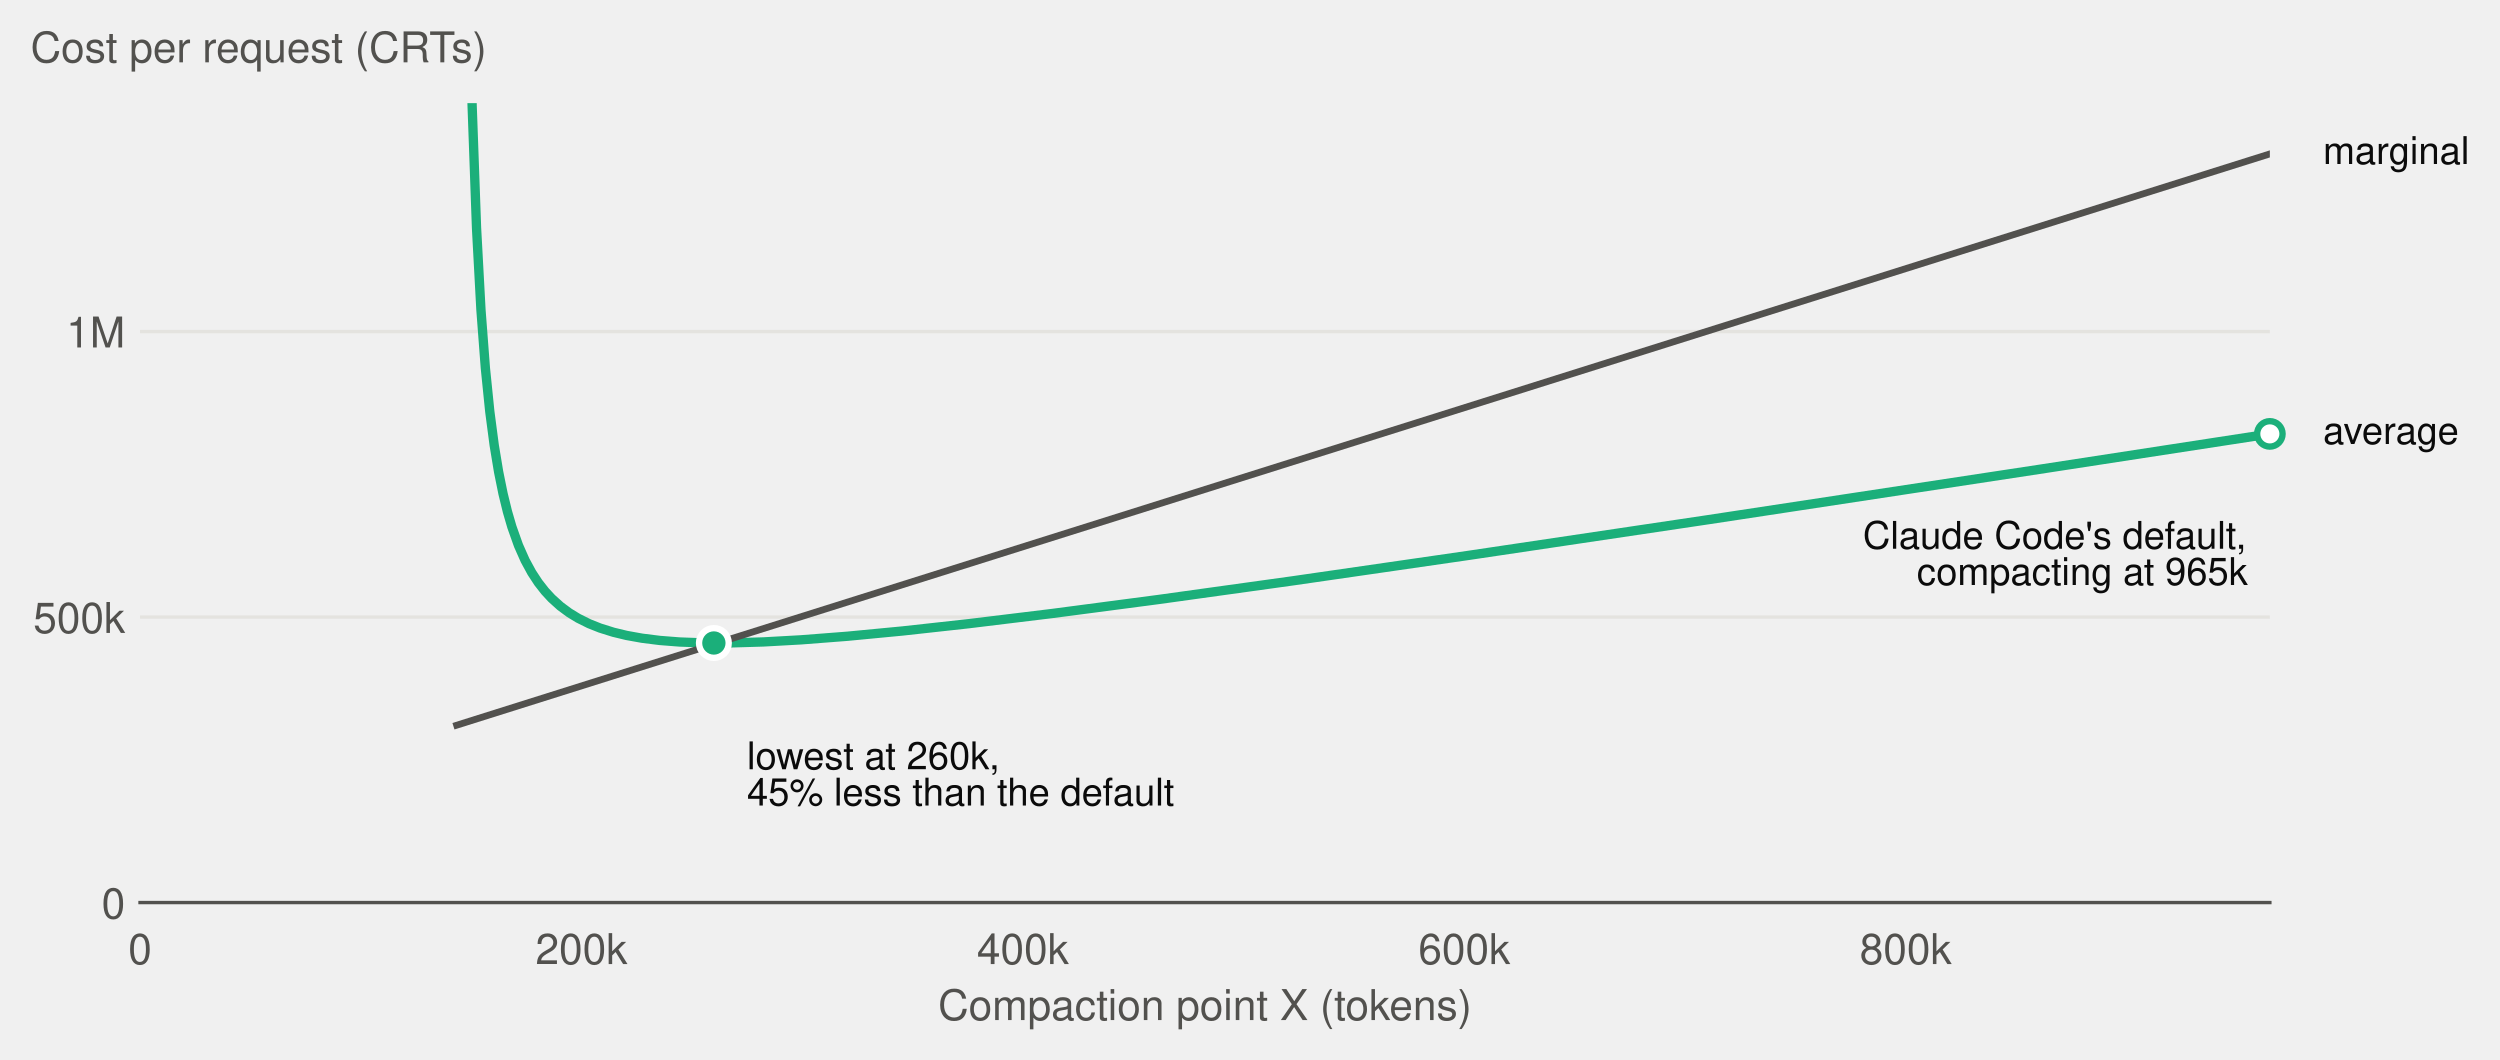
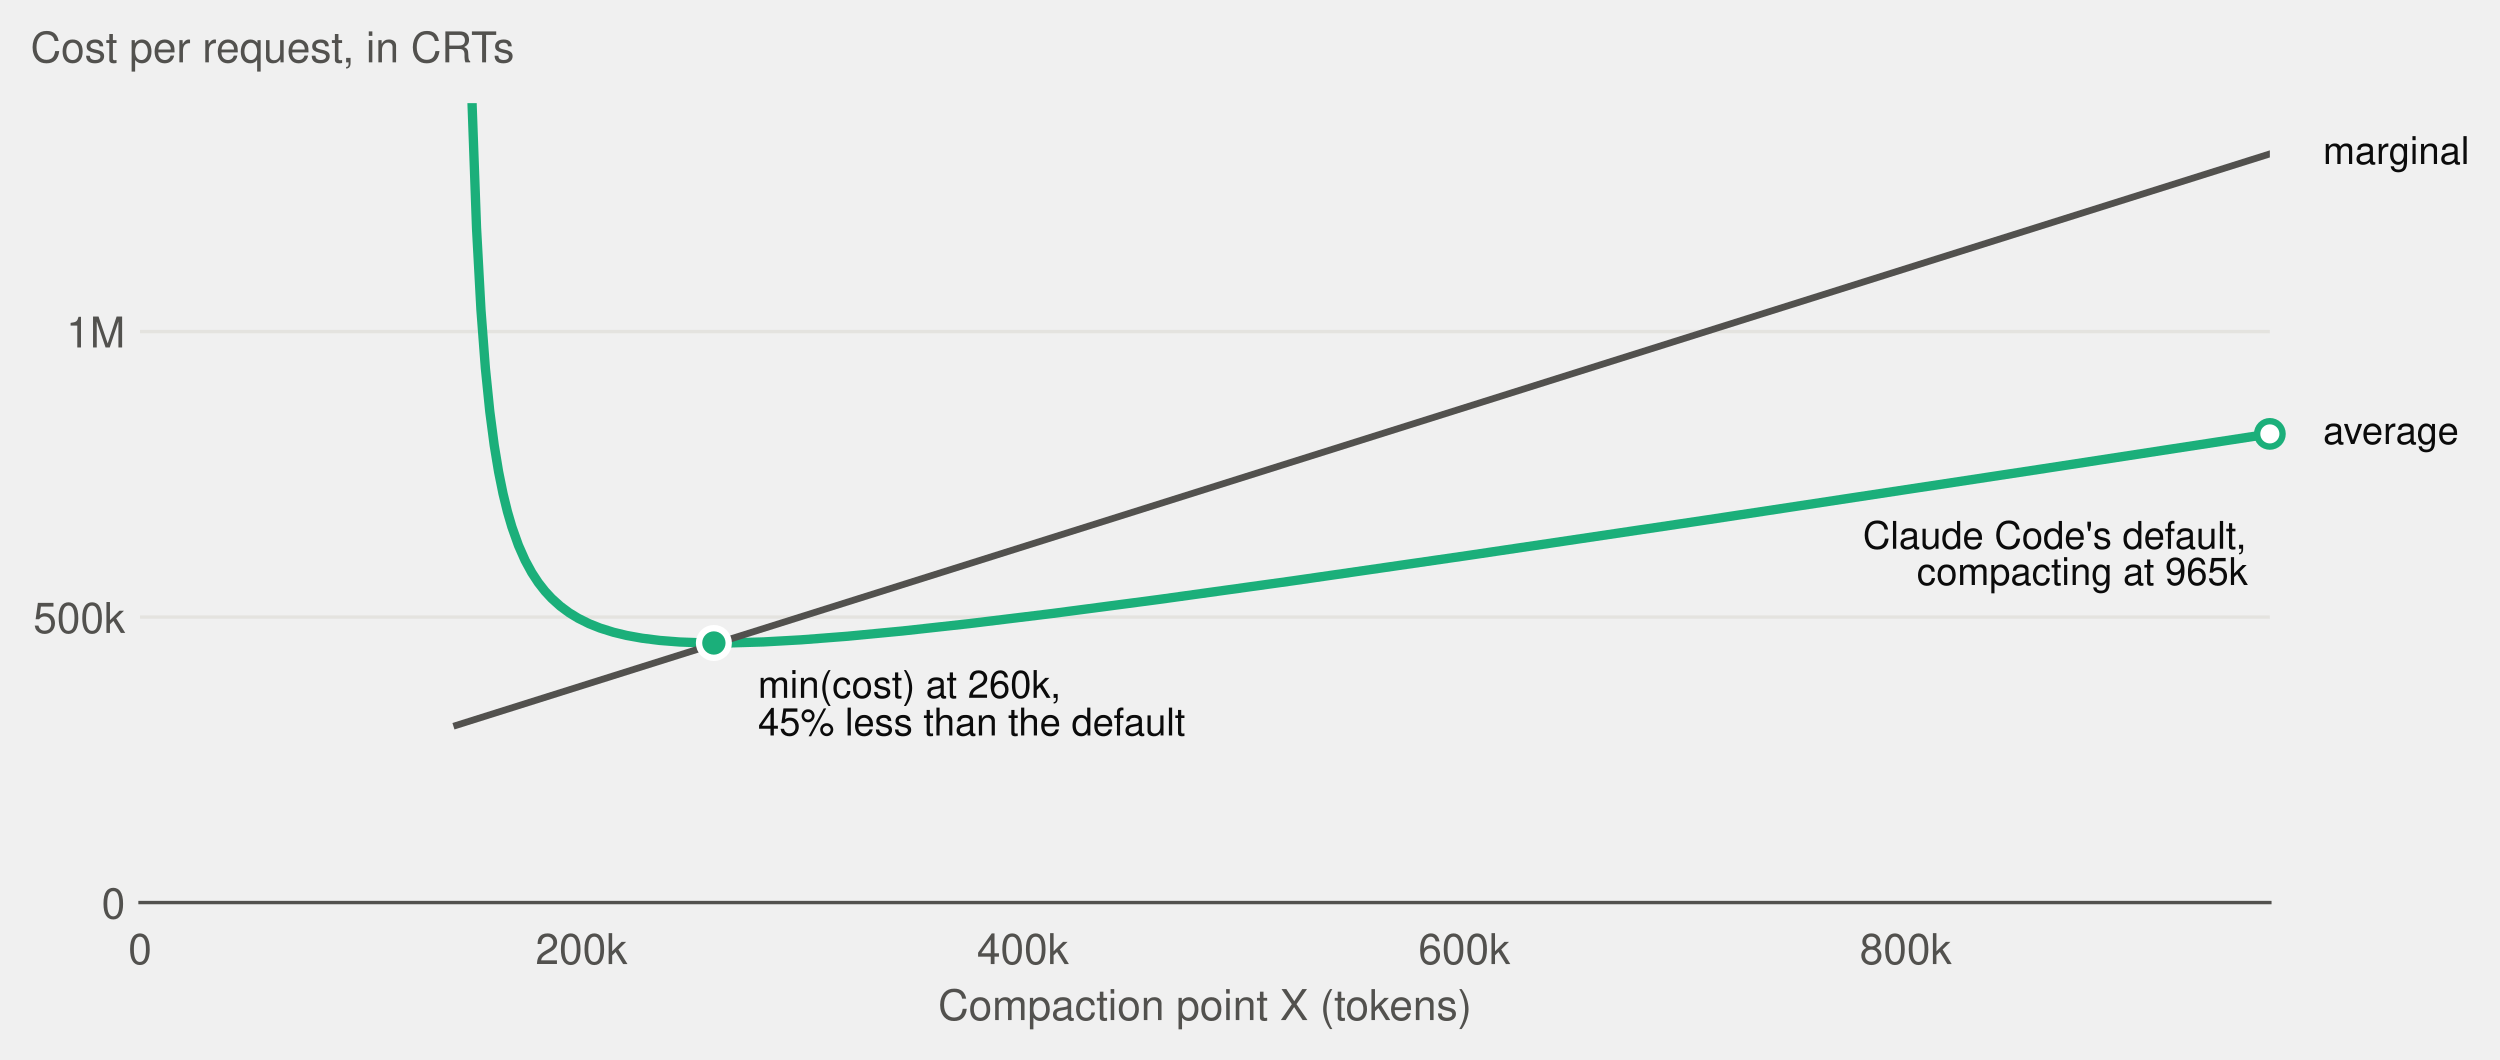
<svg xmlns="http://www.w3.org/2000/svg" xmlns:xlink="http://www.w3.org/1999/xlink" width="589.487pt" height="249.804pt" viewBox="0 0 589.487 249.804" version="1.1">
  <defs>
    <style type="text/css">*{stroke-linejoin: round; stroke-linecap: butt}</style>
  </defs>
  <g id="figure_1">
    <g id="patch_1">
      <path d="M 0 249.804  L 589.487 249.804  L 589.487 -0  L 0 -0  L 0 249.804  z " style="fill: none" />
    </g>
    <g id="axes_1">
      <g id="patch_2">
        <path d="M 33.02 212.82  L 535.22 212.82  L 535.22 24.324  L 33.02 24.324  L 33.02 212.82  z " style="fill: none" />
      </g>
      <g id="matplotlib.axis_1">
        <g id="xtick_1">
          <g id="line2d_1" />
          <g id="text_1">
            <text style="font-size: 10px; font-family: 'Helvetica', 'Arial', 'DejaVu Sans'; text-anchor: middle; fill: #52514e" x="33.02" y="227.32" transform="rotate(-0 33.02 227.3202)">0</text>
          </g>
        </g>
        <g id="xtick_2">
          <g id="line2d_2" />
          <g id="text_2">
            <text style="font-size: 10px; font-family: 'Helvetica', 'Arial', 'DejaVu Sans'; text-anchor: middle; fill: #52514e" x="137.103" y="227.32" transform="rotate(-0 137.1029 227.3202)">200k</text>
          </g>
        </g>
        <g id="xtick_3">
          <g id="line2d_3" />
          <g id="text_3">
            <text style="font-size: 10px; font-family: 'Helvetica', 'Arial', 'DejaVu Sans'; text-anchor: middle; fill: #52514e" x="241.186" y="227.32" transform="rotate(-0 241.1858 227.3202)">400k</text>
          </g>
        </g>
        <g id="xtick_4">
          <g id="line2d_4" />
          <g id="text_4">
            <text style="font-size: 10px; font-family: 'Helvetica', 'Arial', 'DejaVu Sans'; text-anchor: middle; fill: #52514e" x="345.269" y="227.32" transform="rotate(-0 345.2687 227.3202)">600k</text>
          </g>
        </g>
        <g id="xtick_5">
          <g id="line2d_5" />
          <g id="text_5">
            <text style="font-size: 10px; font-family: 'Helvetica', 'Arial', 'DejaVu Sans'; text-anchor: middle; fill: #52514e" x="449.352" y="227.32" transform="rotate(-0 449.3516 227.3202)">800k</text>
          </g>
        </g>
        <g id="text_6">
          <text style="font-size: 10px; font-family: 'Helvetica', 'Arial', 'DejaVu Sans'; text-anchor: middle; fill: #52514e" x="284.12" y="240.519" transform="rotate(-0 284.12 240.5194)">Compaction point X (tokens)</text>
        </g>
      </g>
      <g id="matplotlib.axis_2">
        <g id="ytick_1">
          <g id="line2d_6">
            <path d="M 33.02 212.82  L 535.22 212.82  " clip-path="url(#p1271b63b29)" style="fill: none; stroke: #e4e3df; stroke-width: 0.8; stroke-linecap: square" />
          </g>
          <g id="line2d_7" />
          <g id="text_7">
            <text style="font-size: 10px; font-family: 'Helvetica', 'Arial', 'DejaVu Sans'; text-anchor: end; fill: #52514e" x="29.52" y="216.57" transform="rotate(-0 29.52 216.5702)">0</text>
          </g>
        </g>
        <g id="ytick_2">
          <g id="line2d_8">
            <path d="M 33.02 145.5  L 535.22 145.5  " clip-path="url(#p1271b63b29)" style="fill: none; stroke: #e4e3df; stroke-width: 0.8; stroke-linecap: square" />
          </g>
          <g id="line2d_9" />
          <g id="text_8">
            <text style="font-size: 10px; font-family: 'Helvetica', 'Arial', 'DejaVu Sans'; text-anchor: end; fill: #52514e" x="29.52" y="149.25" transform="rotate(-0 29.52 149.2502)">500k</text>
          </g>
        </g>
        <g id="ytick_3">
          <g id="line2d_10">
            <path d="M 33.02 78.18  L 535.22 78.18  " clip-path="url(#p1271b63b29)" style="fill: none; stroke: #e4e3df; stroke-width: 0.8; stroke-linecap: square" />
          </g>
          <g id="line2d_11" />
          <g id="text_9">
            <text style="font-size: 10px; font-family: 'Helvetica', 'Arial', 'DejaVu Sans'; text-anchor: end; fill: #52514e" x="29.52" y="81.93" transform="rotate(-0 29.52 81.93022)">1M</text>
          </g>
        </g>
        <g id="text_10">
-           <text style="font-size: 10px; font-family: 'Helvetica', 'Arial', 'DejaVu Sans'; text-anchor: start; fill: #52514e" x="7.2" y="14.7" transform="rotate(-0 7.2 14.7)">Cost per request (CRTs)</text>
+           <text style="font-size: 10px; font-family: 'Helvetica', 'Arial', 'DejaVu Sans'; text-anchor: start; fill: #52514e" x="7.2" y="14.7" transform="rotate(-0 7.2 14.7)">Cost per request, in CRTs</text>
        </g>
      </g>
      <g id="line2d_12">
        <path d="M 110.708 -1  L 110.805 4.141  L 111.325 24.865  L 112.366 53.83  L 113.407 73.085  L 114.448 86.792  L 115.489 97.031  L 116.529 104.959  L 117.57 111.268  L 118.611 116.4  L 119.652 120.65  L 120.693 124.22  L 122.254 128.61  L 123.815 132.131  L 125.377 135.006  L 126.938 137.388  L 128.499 139.385  L 130.06 141.077  L 132.142 142.956  L 134.224 144.495  L 136.305 145.768  L 138.907 147.063  L 141.509 148.1  L 144.632 149.079  L 147.754 149.832  L 151.397 150.488  L 155.561 151.012  L 160.244 151.379  L 165.969 151.589  L 172.214 151.595  L 180.02 151.364  L 188.867 150.871  L 199.796 150.025  L 212.806 148.782  L 228.419 147.061  L 248.194 144.646  L 273.174 141.358  L 304.92 136.943  L 346.553 130.917  L 402.757 122.543  L 480.82 110.673  L 535.22 102.309  L 535.22 102.309  " clip-path="url(#p1271b63b29)" style="fill: none; stroke: #1baf7a; stroke-width: 2.2; stroke-linecap: square" />
      </g>
      <g id="line2d_13">
        <path d="M 107.682 171.001  L 535.22 36.286  L 535.22 36.286  " clip-path="url(#p1271b63b29)" style="fill: none; stroke: #52514e; stroke-width: 1.6; stroke-linecap: square" />
      </g>
      <g id="patch_3">
        <path d="M 33.02 212.82  L 535.22 212.82  " style="fill: none; stroke: #52514e; stroke-width: 0.8; stroke-linejoin: miter; stroke-linecap: square" />
      </g>
      <g id="text_11">
        <text style="font-size: 9px; font-family: 'Helvetica', 'Arial', 'DejaVu Sans'; text-anchor: start; fill: #0b0b0b" x="547.775" y="104.688" transform="rotate(-0 547.775 104.6883)">average</text>
      </g>
      <g id="text_12">
        <text style="font-size: 9px; font-family: 'Helvetica', 'Arial', 'DejaVu Sans'; text-anchor: start; fill: #0b0b0b" x="547.775" y="38.665" transform="rotate(-0 547.775 38.66514)">marginal</text>
      </g>
      <g id="line2d_14">
        <defs>
          <path id="m687c93059a" d="M 0 3.5  C 0.928 3.5 1.819 3.131 2.475 2.475  C 3.131 1.819 3.5 0.928 3.5 0  C 3.5 -0.928 3.131 -1.819 2.475 -2.475  C 1.819 -3.131 0.928 -3.5 0 -3.5  C -0.928 -3.5 -1.819 -3.131 -2.475 -2.475  C -3.131 -1.819 -3.5 -0.928 -3.5 0  C -3.5 0.928 -3.131 1.819 -2.475 2.475  C -1.819 3.131 -0.928 3.5 0 3.5  z " style="stroke: #ffffff; stroke-width: 1.5" />
        </defs>
        <g clip-path="url(#p1271b63b29)">
          <use xlink:href="#m687c93059a" x="168.328" y="151.615" style="fill: #1baf7a; stroke: #ffffff; stroke-width: 1.5" />
        </g>
      </g>
      <g id="text_13">
-         <text style="font-size: 9px; font-family: 'Helvetica', 'Arial', 'DejaVu Sans'; fill: #0b0b0b" transform="translate(176.134 181.3881)">lowest at 260k,</text>
-         <text style="font-size: 9px; font-family: 'Helvetica', 'Arial', 'DejaVu Sans'; fill: #0b0b0b" transform="translate(176.134 189.9355)">45% less than the default</text>
+         <text style="font-size: 9px; font-family: 'Helvetica', 'Arial', 'DejaVu Sans'; fill: #0b0b0b" transform="translate(178.7361 164.5581)">min(cost) at 260k,</text>
+         <text style="font-size: 9px; font-family: 'Helvetica', 'Arial', 'DejaVu Sans'; fill: #0b0b0b" transform="translate(178.7361 173.4127)">45% less than the default</text>
      </g>
      <g id="line2d_15">
        <defs>
          <path id="m71f20ad914" d="M 0 3  C 0.796 3 1.559 2.684 2.121 2.121  C 2.684 1.559 3 0.796 3 0  C 3 -0.796 2.684 -1.559 2.121 -2.121  C 1.559 -2.684 0.796 -3 0 -3  C -0.796 -3 -1.559 -2.684 -2.121 -2.121  C -2.684 -1.559 -3 -0.796 -3 0  C -3 0.796 -2.684 1.559 -2.121 2.121  C -1.559 2.684 -0.796 3 0 3  z " style="stroke: #1baf7a; stroke-width: 1.5" />
        </defs>
        <g>
          <use xlink:href="#m71f20ad914" x="535.22" y="102.309" style="fill: #ffffff; stroke: #1baf7a; stroke-width: 1.5" />
        </g>
      </g>
      <g id="text_14">
        <text style="font-size: 9px; font-family: 'Helvetica', 'Arial', 'DejaVu Sans'; fill: #0b0b0b" transform="translate(439.2438 129.389)">Claude Code's default,</text>
        <text style="font-size: 9px; font-family: 'Helvetica', 'Arial', 'DejaVu Sans'; fill: #0b0b0b" transform="translate(451.9746 137.9364)">compacting at 965k</text>
      </g>
    </g>
  </g>
  <defs>
    <clipPath id="p1271b63b29">
      <rect x="33.02" y="24.324" width="502.2" height="188.496" />
    </clipPath>
  </defs>
</svg>
